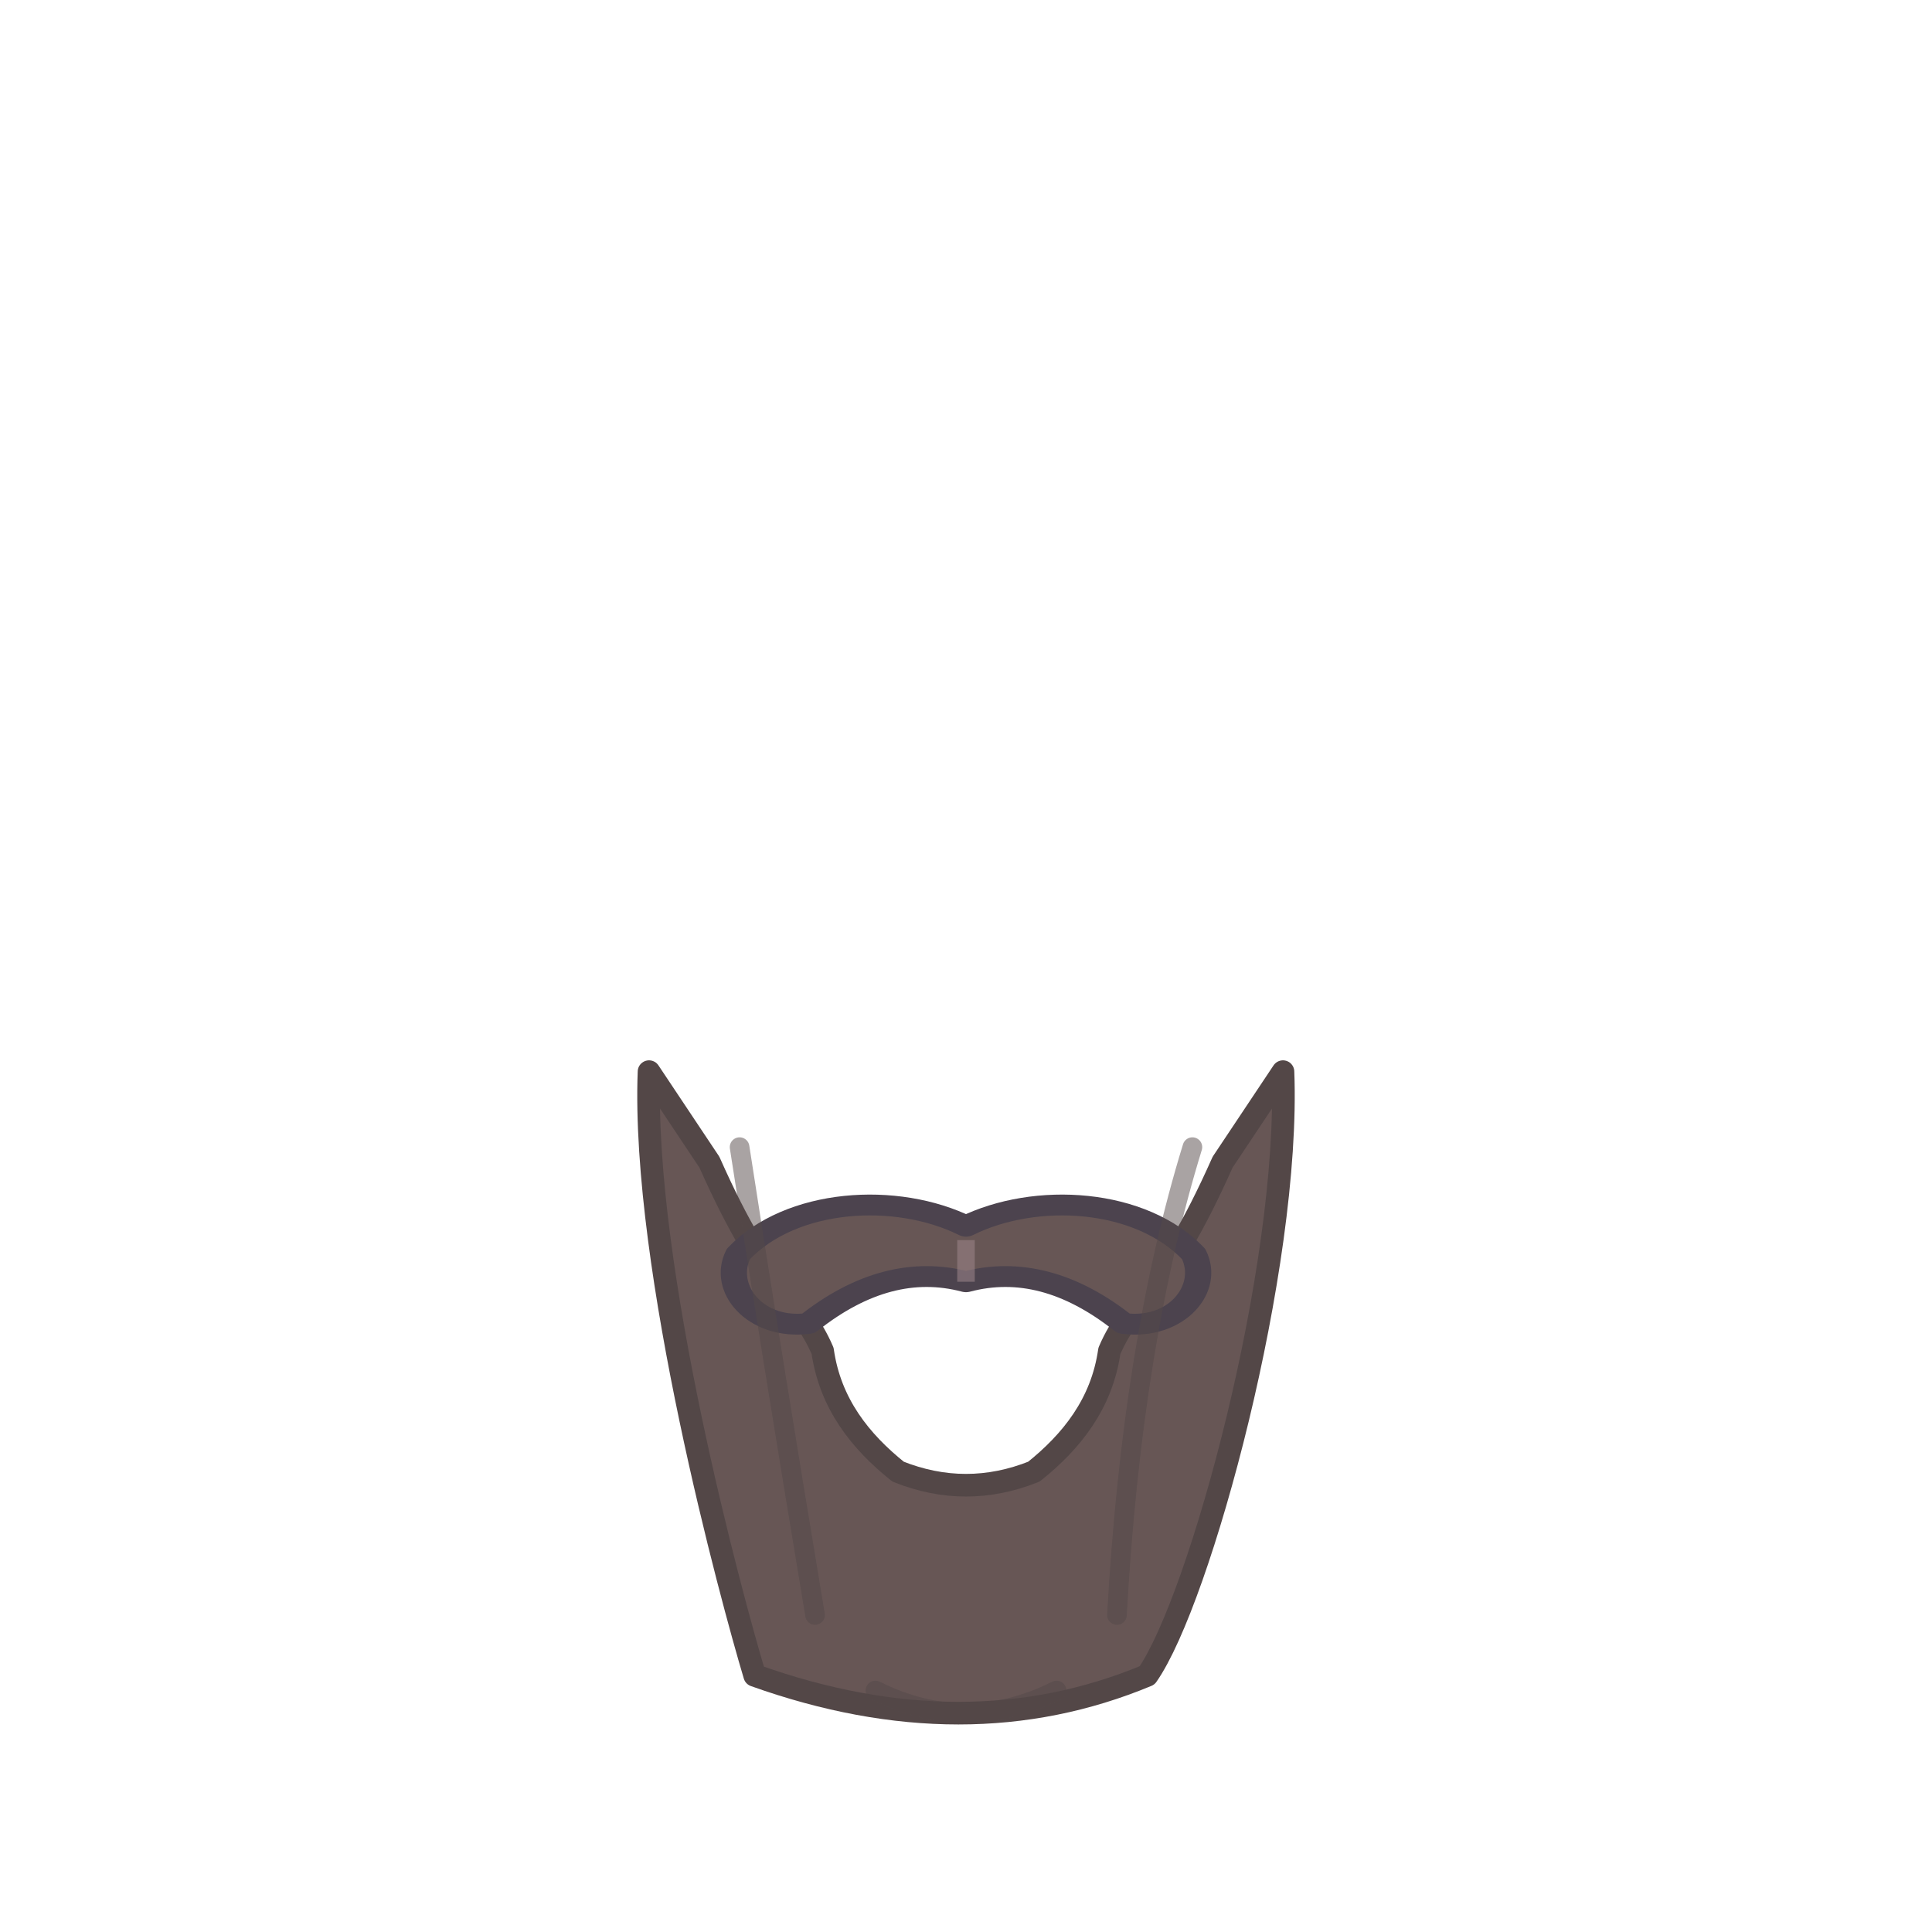
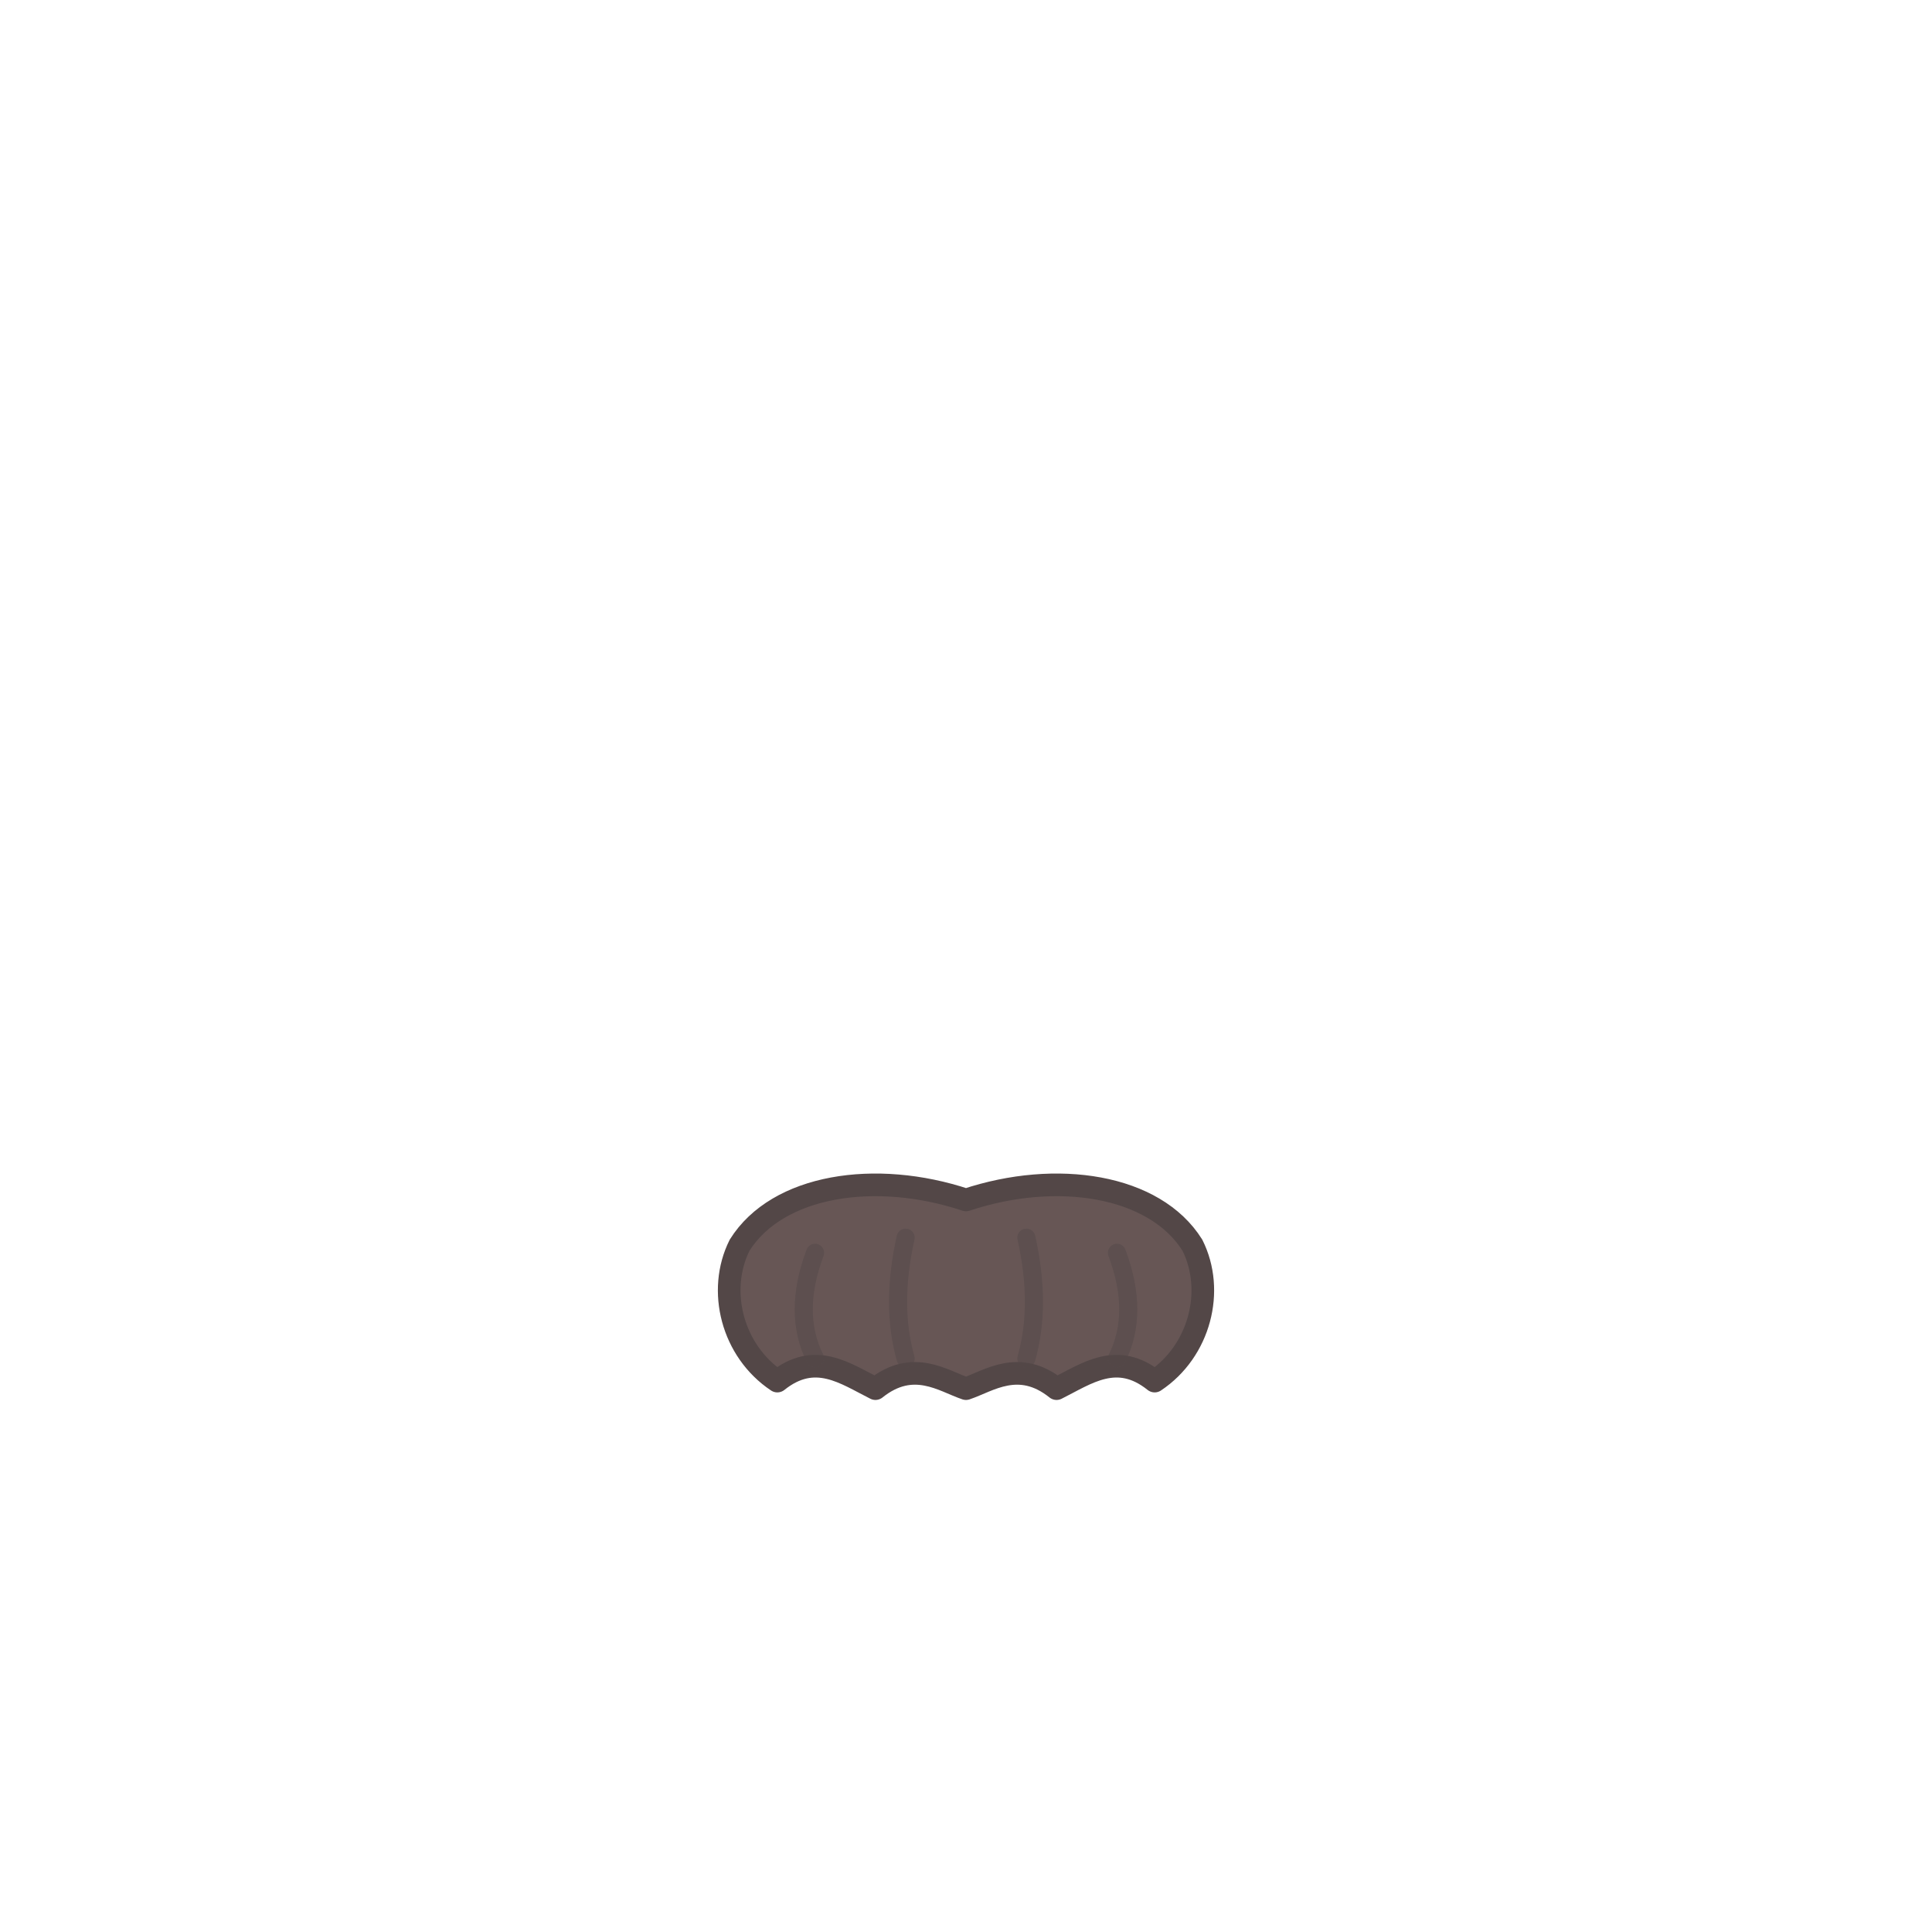
<svg xmlns="http://www.w3.org/2000/svg" viewBox="0 0 256 256" width="256" height="256" fill="none">
  <g opacity="0.82">
-     <path d="M86 142     C85 168 97 212 100 222     Q128 232 152 222     C159 212 171 168 170 142     L162 154     C154 172 150 172 147 179     C146 186 142 191 137 195     Q128 198.6 119 195     C114 191 110 186 109 179     C106 172 102 172 94 154Z" fill="#453130" stroke="#2d1f1f" stroke-width="3" stroke-linejoin="round" />
-     <g transform="translate(128 168) scale(1.16 0.92) translate(-128 -168)">
-       <path d="M128 162 C120 157 108 158 102 166 C100 171 104 177 110 176 C116 170 122 168 128 170 C134 168 140 170 146 176 C152 177 156 171 154 166 C148 158 136 157 128 162Z" fill="#453130" stroke="#241a27" stroke-width="3" stroke-linejoin="round" />
-       <path d="M128 164 V170" stroke="#82666a" stroke-width="2" opacity=".6" />
-     </g>
-     <path d="M98 152 Q102 178 108 214 M158 152 Q150 178 148 214 M116 224 Q128 230 140 224" stroke="#2d1f1f" stroke-width="2.6" fill="none" opacity=".5" stroke-linecap="round" />
+     <path d="M128 159 C116 155 103 157 98 165 C95 171 97 179 103 183 C108 179 112 182 116 184 C121 180 125 183 128 184 C131 183 135 180 140 184 C144 182 148 179 153 183 C159 179 161 171 158 165 C153 157 140 155 128 159Z" fill="#453130" stroke="#2d1f1f" stroke-width="3" stroke-linejoin="round" />
+     <path d="M108 166 q-3 8 0 14 M120 164 q-2 9 0 16 M136 164 q2 9 0 16 M148 166 q3 8 0 14" stroke="#2d1f1f" stroke-width="2.4" fill="none" opacity=".5" stroke-linecap="round" />
  </g>
</svg>
